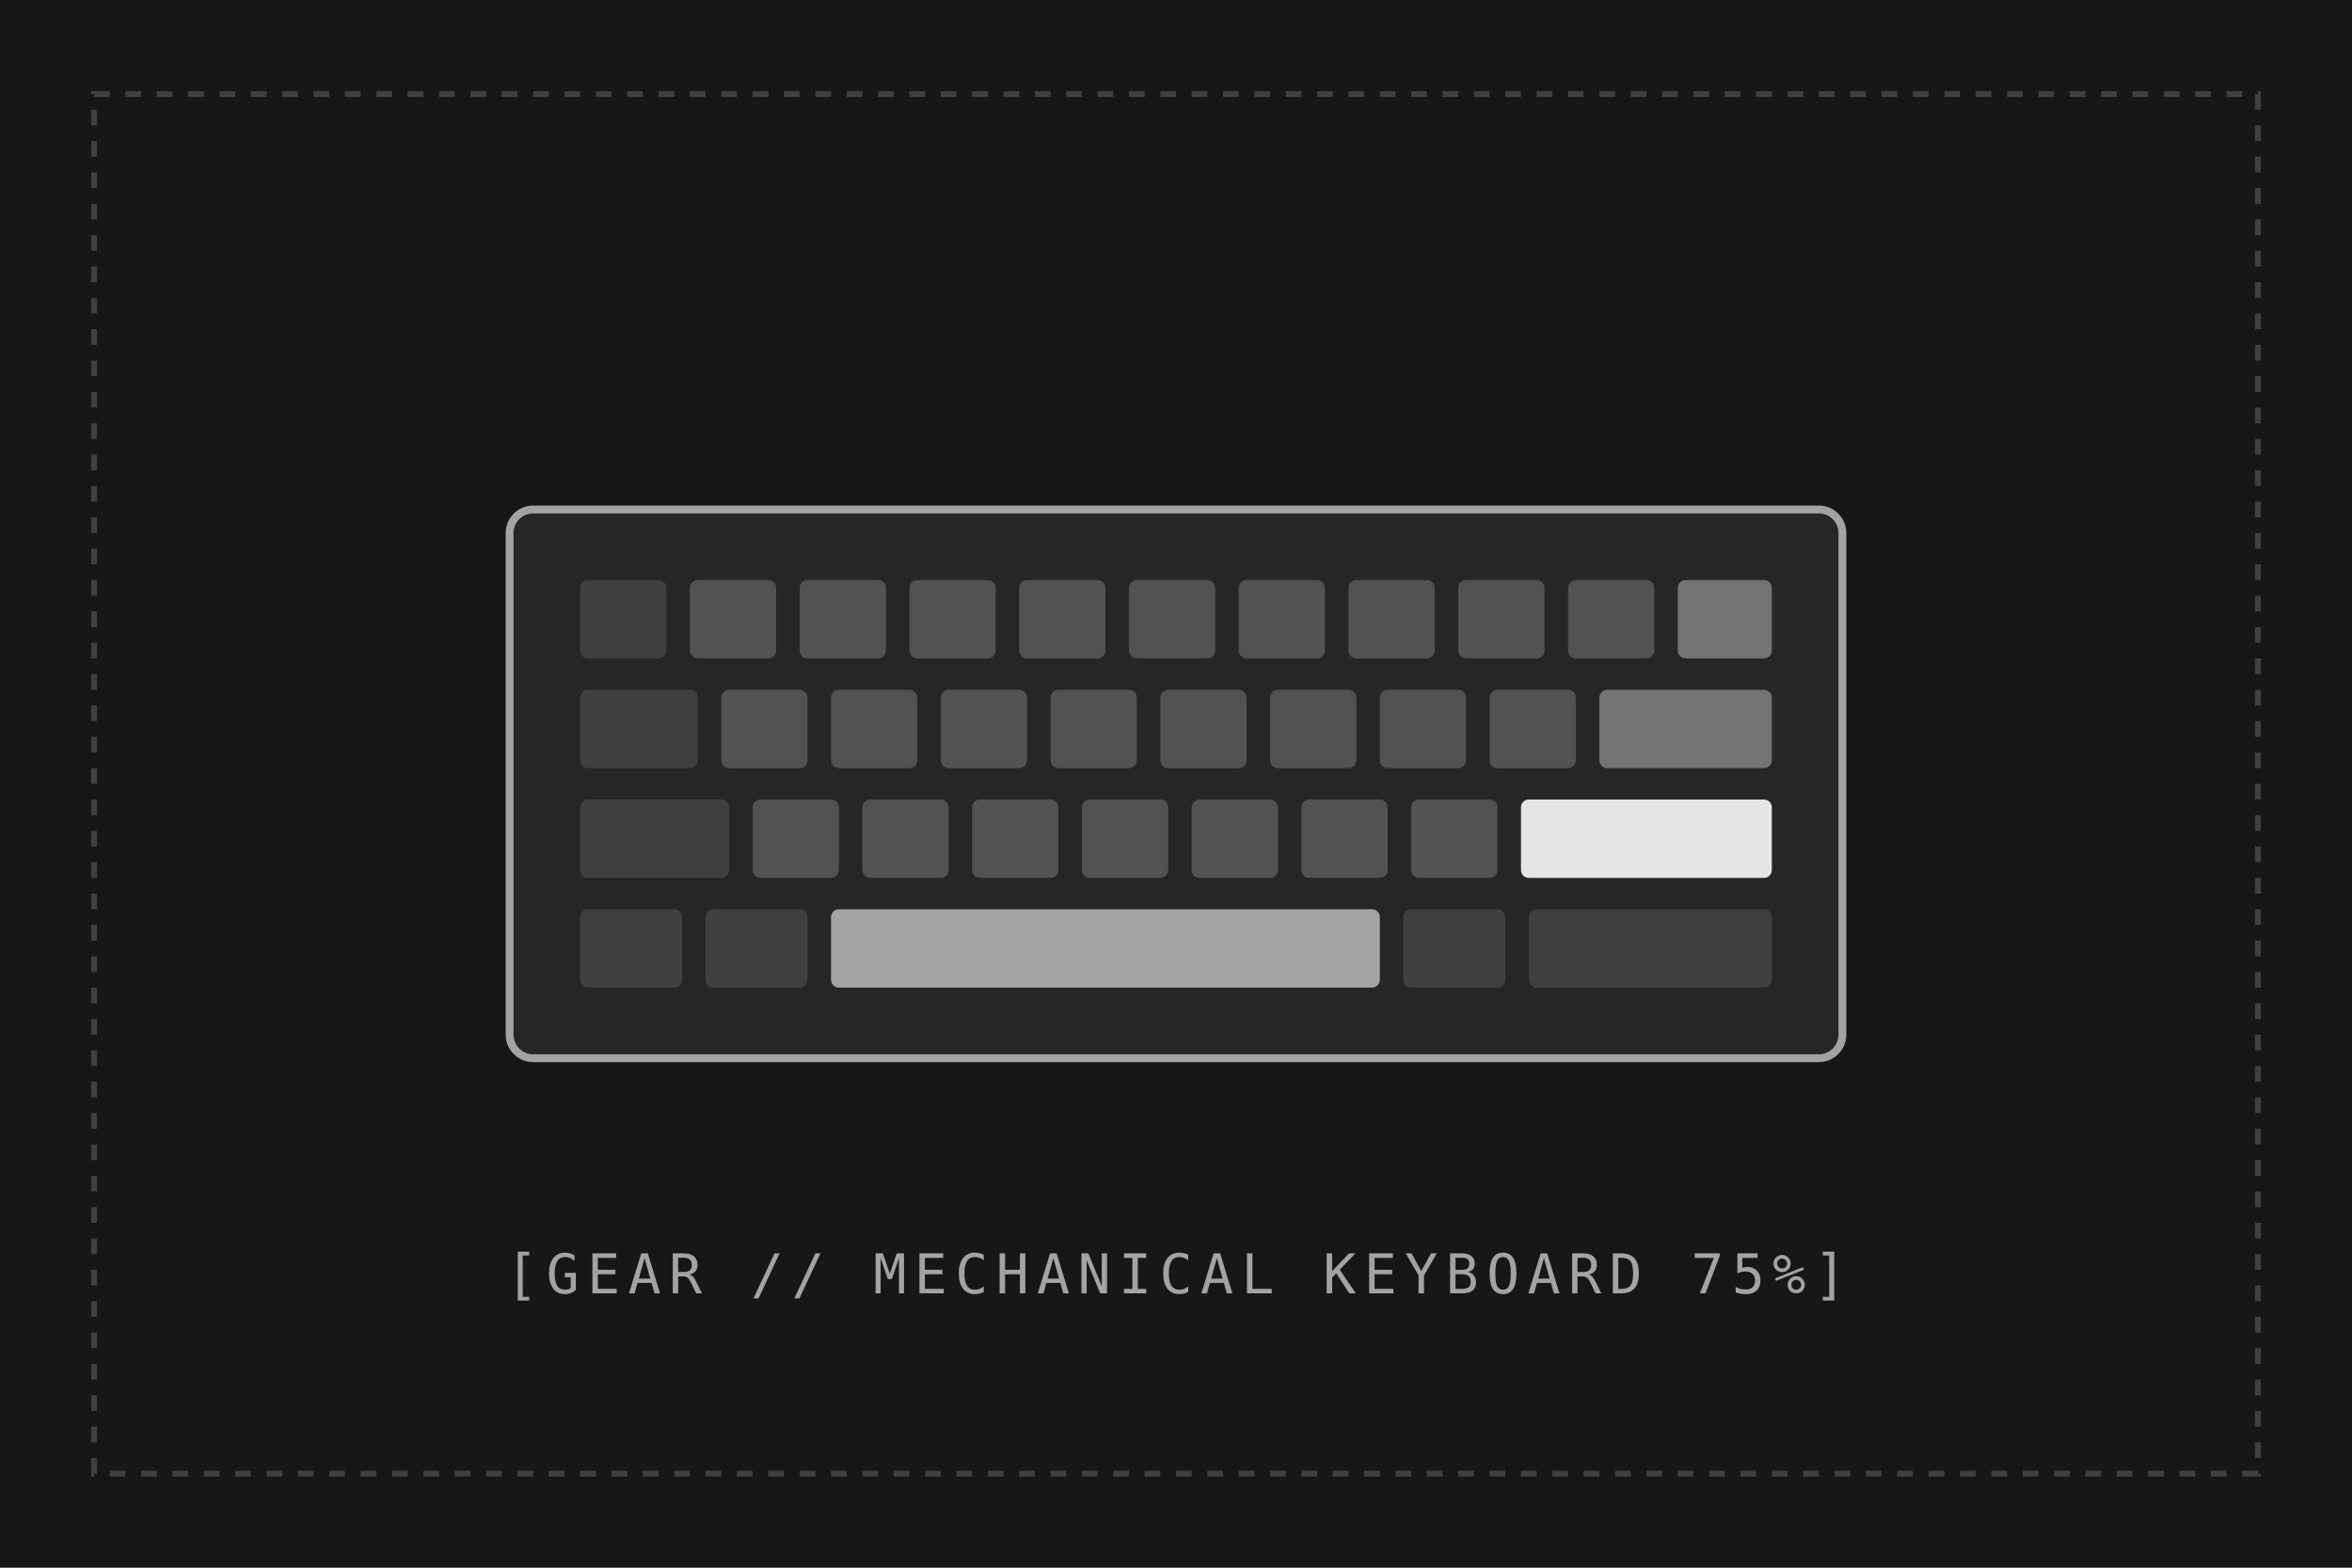
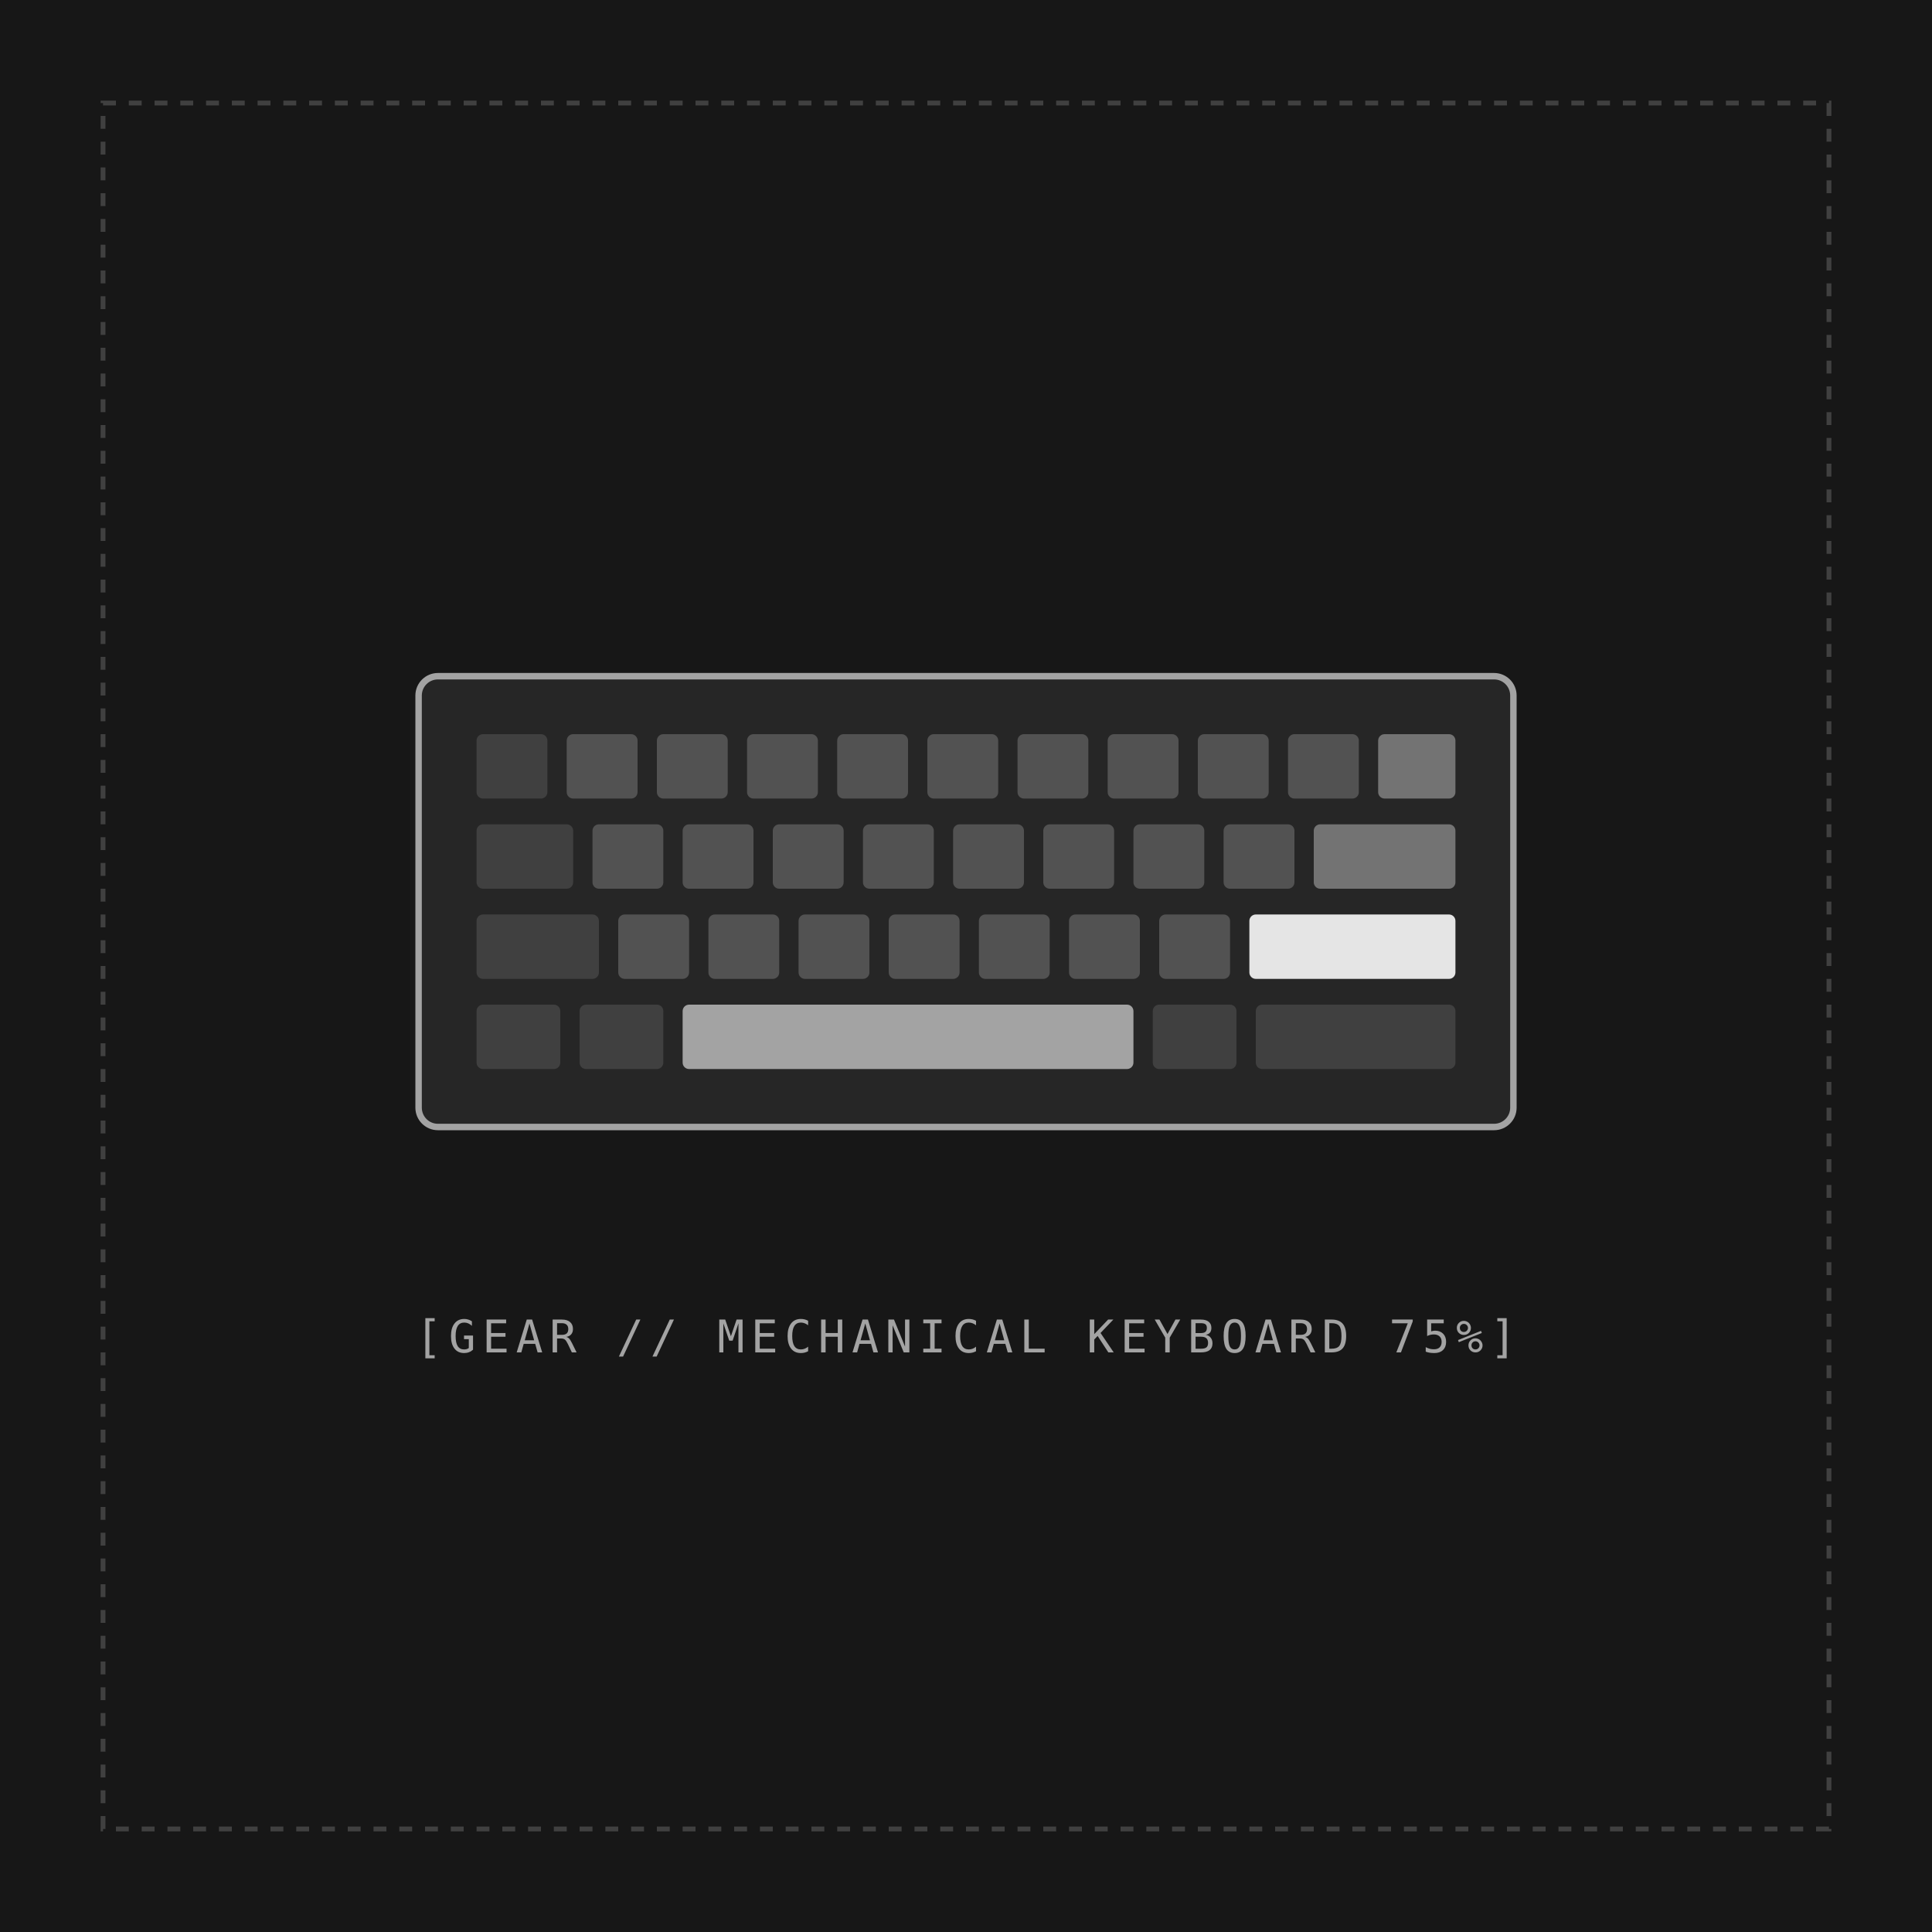
- <svg xmlns="http://www.w3.org/2000/svg" viewBox="0 0 600 400" fill="none">
-   <rect width="600" height="400" fill="#171717" />
-   <rect x="24" y="24" width="552" height="352" stroke="#404040" stroke-width="1.5" stroke-dasharray="4 4" />
-   <rect x="130" y="130" width="340" height="140" rx="6" fill="#262626" stroke="#a3a3a3" stroke-width="2" />
-   <rect x="148" y="148" width="22" height="20" rx="2" fill="#404040" />
-   <rect x="176" y="148" width="22" height="20" rx="2" fill="#525252" />
-   <rect x="204" y="148" width="22" height="20" rx="2" fill="#525252" />
-   <rect x="232" y="148" width="22" height="20" rx="2" fill="#525252" />
-   <rect x="260" y="148" width="22" height="20" rx="2" fill="#525252" />
-   <rect x="288" y="148" width="22" height="20" rx="2" fill="#525252" />
-   <rect x="316" y="148" width="22" height="20" rx="2" fill="#525252" />
-   <rect x="344" y="148" width="22" height="20" rx="2" fill="#525252" />
-   <rect x="372" y="148" width="22" height="20" rx="2" fill="#525252" />
-   <rect x="400" y="148" width="22" height="20" rx="2" fill="#525252" />
-   <rect x="428" y="148" width="24" height="20" rx="2" fill="#737373" />
-   <rect x="148" y="176" width="30" height="20" rx="2" fill="#404040" />
-   <rect x="184" y="176" width="22" height="20" rx="2" fill="#525252" />
-   <rect x="212" y="176" width="22" height="20" rx="2" fill="#525252" />
-   <rect x="240" y="176" width="22" height="20" rx="2" fill="#525252" />
-   <rect x="268" y="176" width="22" height="20" rx="2" fill="#525252" />
-   <rect x="296" y="176" width="22" height="20" rx="2" fill="#525252" />
-   <rect x="324" y="176" width="22" height="20" rx="2" fill="#525252" />
-   <rect x="352" y="176" width="22" height="20" rx="2" fill="#525252" />
-   <rect x="380" y="176" width="22" height="20" rx="2" fill="#525252" />
-   <rect x="408" y="176" width="44" height="20" rx="2" fill="#737373" />
-   <rect x="148" y="204" width="38" height="20" rx="2" fill="#404040" />
-   <rect x="192" y="204" width="22" height="20" rx="2" fill="#525252" />
-   <rect x="220" y="204" width="22" height="20" rx="2" fill="#525252" />
-   <rect x="248" y="204" width="22" height="20" rx="2" fill="#525252" />
-   <rect x="276" y="204" width="22" height="20" rx="2" fill="#525252" />
-   <rect x="304" y="204" width="22" height="20" rx="2" fill="#525252" />
-   <rect x="332" y="204" width="22" height="20" rx="2" fill="#525252" />
-   <rect x="360" y="204" width="22" height="20" rx="2" fill="#525252" />
-   <rect x="388" y="204" width="64" height="20" rx="2" fill="#e5e5e5" />
-   <rect x="148" y="232" width="26" height="20" rx="2" fill="#404040" />
-   <rect x="180" y="232" width="26" height="20" rx="2" fill="#404040" />
-   <rect x="212" y="232" width="140" height="20" rx="2" fill="#a3a3a3" />
-   <rect x="358" y="232" width="26" height="20" rx="2" fill="#404040" />
-   <rect x="390" y="232" width="62" height="20" rx="2" fill="#404040" />
-   <text x="300" y="330" text-anchor="middle" fill="#a3a3a3" font-family="monospace" font-size="14" letter-spacing="2">[GEAR // MECHANICAL KEYBOARD 75%]</text>
+ <svg xmlns="http://www.w3.org/2000/svg" viewBox="0 0 600 600" fill="none">
+   <rect width="600" height="600" fill="#171717" />
+   <rect x="32" y="32" width="536" height="536" stroke="#404040" stroke-width="1.5" stroke-dasharray="4 4" />
+   <rect x="130" y="210" width="340" height="140" rx="6" fill="#262626" stroke="#a3a3a3" stroke-width="2" />
+   <rect x="148" y="228" width="22" height="20" rx="2" fill="#404040" />
+   <rect x="176" y="228" width="22" height="20" rx="2" fill="#525252" />
+   <rect x="204" y="228" width="22" height="20" rx="2" fill="#525252" />
+   <rect x="232" y="228" width="22" height="20" rx="2" fill="#525252" />
+   <rect x="260" y="228" width="22" height="20" rx="2" fill="#525252" />
+   <rect x="288" y="228" width="22" height="20" rx="2" fill="#525252" />
+   <rect x="316" y="228" width="22" height="20" rx="2" fill="#525252" />
+   <rect x="344" y="228" width="22" height="20" rx="2" fill="#525252" />
+   <rect x="372" y="228" width="22" height="20" rx="2" fill="#525252" />
+   <rect x="400" y="228" width="22" height="20" rx="2" fill="#525252" />
+   <rect x="428" y="228" width="24" height="20" rx="2" fill="#737373" />
+   <rect x="148" y="256" width="30" height="20" rx="2" fill="#404040" />
+   <rect x="184" y="256" width="22" height="20" rx="2" fill="#525252" />
+   <rect x="212" y="256" width="22" height="20" rx="2" fill="#525252" />
+   <rect x="240" y="256" width="22" height="20" rx="2" fill="#525252" />
+   <rect x="268" y="256" width="22" height="20" rx="2" fill="#525252" />
+   <rect x="296" y="256" width="22" height="20" rx="2" fill="#525252" />
+   <rect x="324" y="256" width="22" height="20" rx="2" fill="#525252" />
+   <rect x="352" y="256" width="22" height="20" rx="2" fill="#525252" />
+   <rect x="380" y="256" width="22" height="20" rx="2" fill="#525252" />
+   <rect x="408" y="256" width="44" height="20" rx="2" fill="#737373" />
+   <rect x="148" y="284" width="38" height="20" rx="2" fill="#404040" />
+   <rect x="192" y="284" width="22" height="20" rx="2" fill="#525252" />
+   <rect x="220" y="284" width="22" height="20" rx="2" fill="#525252" />
+   <rect x="248" y="284" width="22" height="20" rx="2" fill="#525252" />
+   <rect x="276" y="284" width="22" height="20" rx="2" fill="#525252" />
+   <rect x="304" y="284" width="22" height="20" rx="2" fill="#525252" />
+   <rect x="332" y="284" width="22" height="20" rx="2" fill="#525252" />
+   <rect x="360" y="284" width="22" height="20" rx="2" fill="#525252" />
+   <rect x="388" y="284" width="64" height="20" rx="2" fill="#e5e5e5" />
+   <rect x="148" y="312" width="26" height="20" rx="2" fill="#404040" />
+   <rect x="180" y="312" width="26" height="20" rx="2" fill="#404040" />
+   <rect x="212" y="312" width="140" height="20" rx="2" fill="#a3a3a3" />
+   <rect x="358" y="312" width="26" height="20" rx="2" fill="#404040" />
+   <rect x="390" y="312" width="62" height="20" rx="2" fill="#404040" />
+   <text x="300" y="420" text-anchor="middle" fill="#a3a3a3" font-family="monospace" font-size="14" letter-spacing="2">[GEAR // MECHANICAL KEYBOARD 75%]</text>
</svg>
